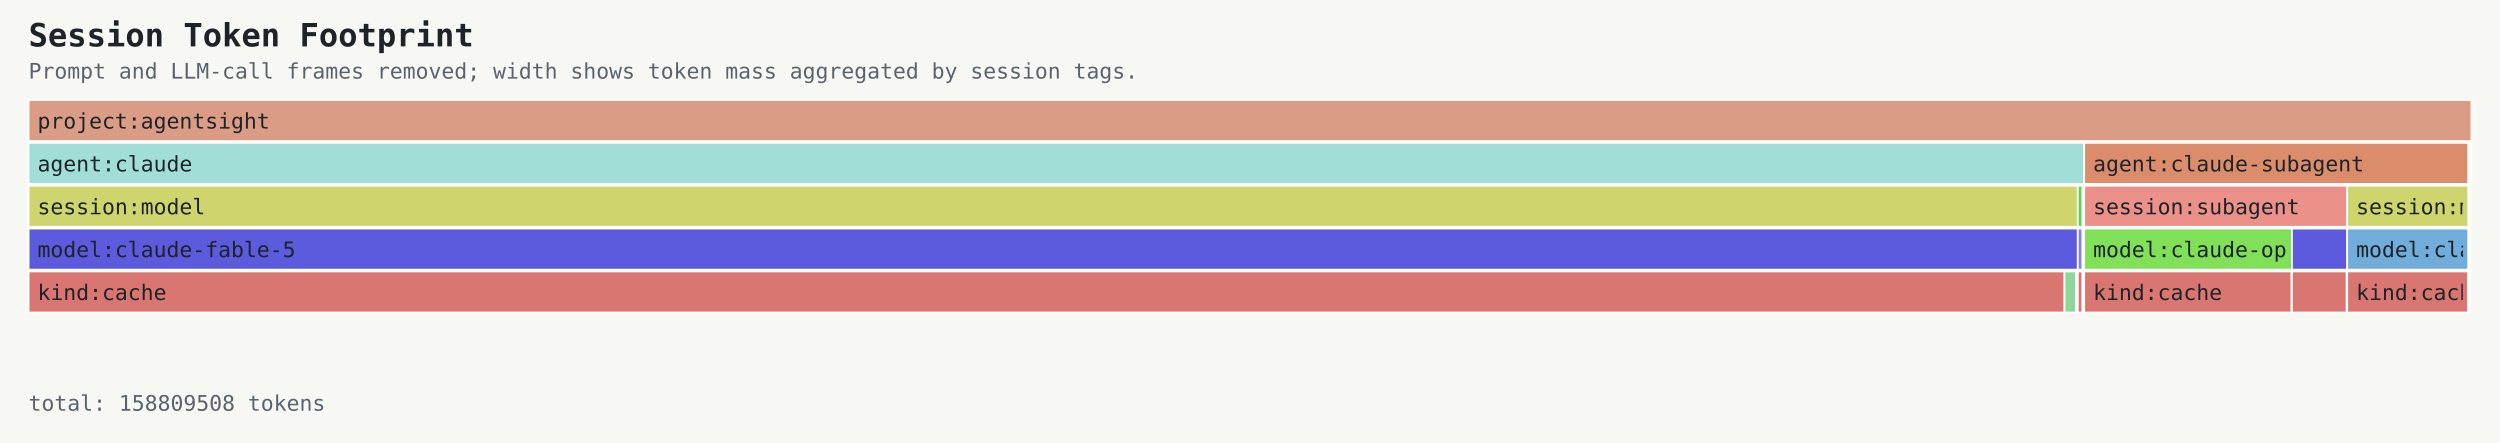
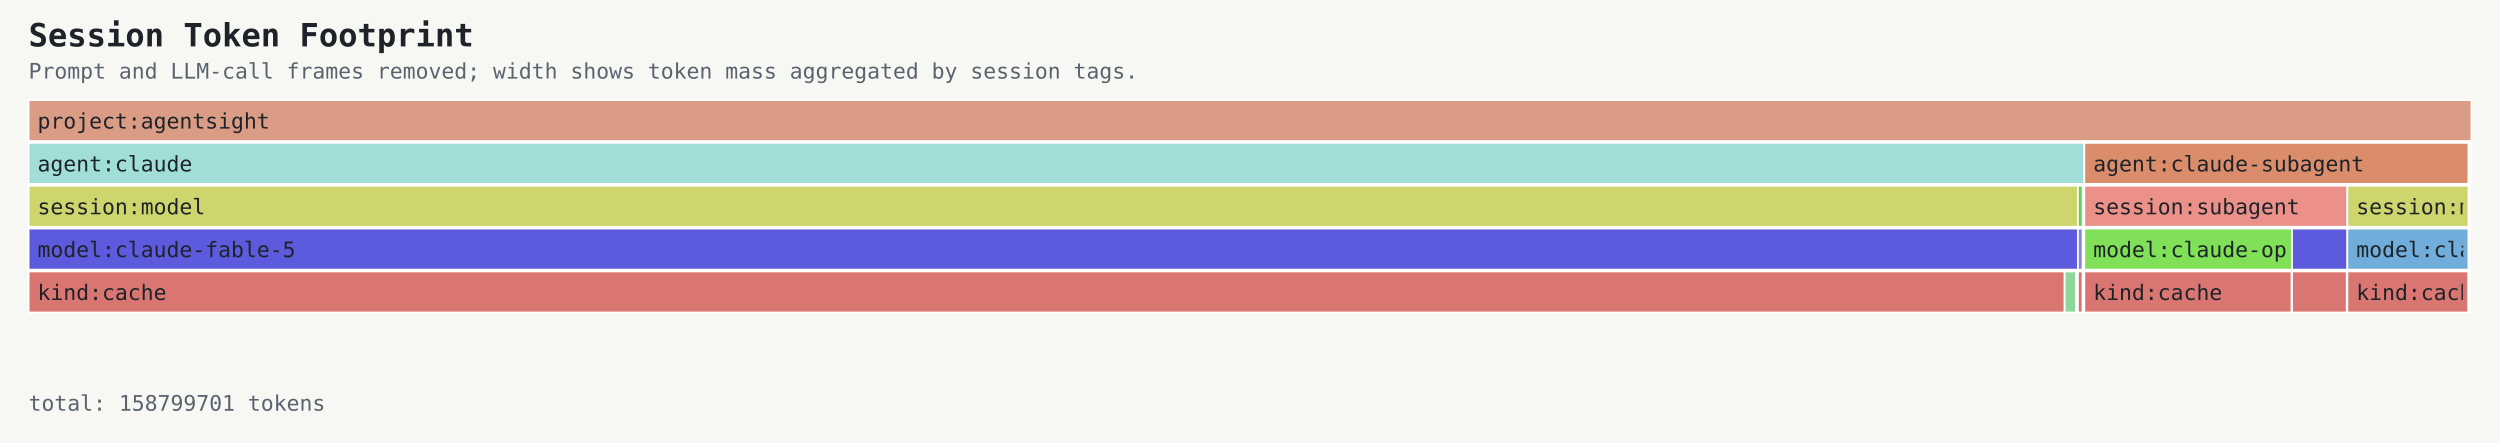
<svg xmlns="http://www.w3.org/2000/svg" width="1400" height="248" viewBox="0 0 1400 248" role="img" aria-label="Session Token Footprint">
  <style>text{font-family:ui-monospace,SFMono-Regular,Menlo,Consolas,monospace;font-size:12px;fill:#1d2329}.title{font-size:18px;font-weight:700}.sub{font-size:12px;fill:#59636e}.frame{stroke:#fff;stroke-width:1}.label{pointer-events:none}</style>
  <rect x="0" y="0" width="1400" height="248" fill="#f7f8f4" />
  <text class="title" x="16" y="26">Session Token Footprint</text>
  <text class="sub" x="16" y="44">Prompt and LLM-call frames removed; width shows token mass aggregated by session tags.</text>
  <rect class="frame" x="16.00" y="56.00" width="1368.00" height="23" fill="hsl(16 54% 69%)" />
  <clipPath id="clip0">
    <rect x="19.00" y="56.00" width="1362.00" height="23" />
  </clipPath>
  <text class="label" clip-path="url(#clip0)" x="21.00" y="72.00">project:agentsight</text>
-   <rect class="frame" x="16.00" y="80.00" width="1151.14" height="23" fill="hsl(173 48% 75%)" />
+   <rect class="frame" x="16.00" y="80.00" width="1151.21" height="23" fill="hsl(173 48% 75%)" />
  <clipPath id="clip1">
-     <rect x="19.00" y="80.00" width="1145.14" height="23" />
+     <rect x="19.00" y="80.00" width="1145.21" height="23" />
  </clipPath>
  <text class="label" clip-path="url(#clip1)" x="21.00" y="96.00">agent:claude</text>
-   <rect class="frame" x="16.00" y="104.00" width="1147.56" height="23" fill="hsl(64 56% 63%)" />
+   <rect class="frame" x="16.00" y="104.00" width="1147.63" height="23" fill="hsl(64 56% 63%)" />
  <clipPath id="clip2">
-     <rect x="19.00" y="104.00" width="1141.56" height="23" />
+     <rect x="19.00" y="104.00" width="1141.63" height="23" />
  </clipPath>
  <text class="label" clip-path="url(#clip2)" x="21.00" y="120.00">session:model</text>
-   <rect class="frame" x="16.00" y="128.00" width="1147.56" height="23" fill="hsl(241 66% 61%)" />
+   <rect class="frame" x="16.00" y="128.00" width="1147.63" height="23" fill="hsl(241 66% 61%)" />
  <clipPath id="clip3">
-     <rect x="19.00" y="128.00" width="1141.56" height="23" />
+     <rect x="19.00" y="128.00" width="1141.63" height="23" />
  </clipPath>
  <text class="label" clip-path="url(#clip3)" x="21.00" y="144.00">model:claude-fable-5</text>
-   <rect class="frame" x="16.00" y="152.00" width="1140.14" height="23" fill="hsl(3 59% 65%)" />
+   <rect class="frame" x="16.00" y="152.00" width="1140.21" height="23" fill="hsl(3 59% 65%)" />
  <clipPath id="clip4">
-     <rect x="19.00" y="152.00" width="1134.14" height="23" />
+     <rect x="19.00" y="152.00" width="1134.21" height="23" />
  </clipPath>
  <text class="label" clip-path="url(#clip4)" x="21.00" y="168.00">kind:cache</text>
-   <rect class="frame" x="1156.14" y="152.00" width="6.45" height="23" fill="hsl(128 46% 70%)" />
-   <rect class="frame" x="1162.58" y="152.00" width="0.98" height="23" fill="hsl(217 65% 74%)" />
-   <rect class="frame" x="1163.56" y="104.00" width="2.69" height="23" fill="hsl(117 56% 58%)" />
-   <rect class="frame" x="1163.56" y="128.00" width="2.69" height="23" fill="hsl(241 51% 68%)" />
-   <rect class="frame" x="1163.56" y="152.00" width="2.68" height="23" fill="hsl(3 59% 65%)" />
-   <rect class="frame" x="1166.25" y="104.00" width="0.72" height="23" fill="hsl(87 60% 75%)" />
-   <rect class="frame" x="1166.25" y="128.00" width="0.72" height="23" fill="hsl(241 51% 68%)" />
-   <rect class="frame" x="1166.25" y="152.00" width="0.72" height="23" fill="hsl(3 59% 65%)" />
-   <rect class="frame" x="1167.14" y="80.00" width="215.20" height="23" fill="hsl(18 61% 64%)" />
+   <rect class="frame" x="1156.21" y="152.00" width="6.45" height="23" fill="hsl(128 46% 70%)" />
+   <rect class="frame" x="1162.65" y="152.00" width="0.98" height="23" fill="hsl(217 65% 74%)" />
+   <rect class="frame" x="1163.63" y="104.00" width="2.69" height="23" fill="hsl(117 56% 58%)" />
+   <rect class="frame" x="1163.63" y="128.00" width="2.69" height="23" fill="hsl(241 51% 68%)" />
+   <rect class="frame" x="1163.63" y="152.00" width="2.68" height="23" fill="hsl(3 59% 65%)" />
+   <rect class="frame" x="1166.32" y="104.00" width="0.72" height="23" fill="hsl(87 60% 75%)" />
+   <rect class="frame" x="1166.32" y="128.00" width="0.72" height="23" fill="hsl(241 51% 68%)" />
+   <rect class="frame" x="1166.32" y="152.00" width="0.72" height="23" fill="hsl(3 59% 65%)" />
+   <rect class="frame" x="1167.21" y="80.00" width="215.22" height="23" fill="hsl(18 61% 64%)" />
  <clipPath id="clip5">
-     <rect x="1170.14" y="80.00" width="209.20" height="23" />
+     <rect x="1170.21" y="80.00" width="209.22" height="23" />
  </clipPath>
-   <text class="label" clip-path="url(#clip5)" x="1172.14" y="96.00">agent:claude-subagent</text>
-   <rect class="frame" x="1167.14" y="104.00" width="147.29" height="23" fill="hsl(5 71% 73%)" />
+   <text class="label" clip-path="url(#clip5)" x="1172.21" y="96.00">agent:claude-subagent</text>
+   <rect class="frame" x="1167.21" y="104.00" width="147.30" height="23" fill="hsl(5 71% 73%)" />
  <clipPath id="clip6">
-     <rect x="1170.14" y="104.00" width="141.29" height="23" />
+     <rect x="1170.21" y="104.00" width="141.30" height="23" />
  </clipPath>
-   <text class="label" clip-path="url(#clip6)" x="1172.14" y="120.00">session:subagent</text>
-   <rect class="frame" x="1167.14" y="128.00" width="116.34" height="23" fill="hsl(102 69% 61%)" />
+   <text class="label" clip-path="url(#clip6)" x="1172.21" y="120.00">session:subagent</text>
+   <rect class="frame" x="1167.21" y="128.00" width="116.34" height="23" fill="hsl(102 69% 61%)" />
  <clipPath id="clip7">
-     <rect x="1170.14" y="128.00" width="110.34" height="23" />
+     <rect x="1170.21" y="128.00" width="110.34" height="23" />
  </clipPath>
-   <text class="label" clip-path="url(#clip7)" x="1172.14" y="144.00">model:claude-opus-4-8</text>
-   <rect class="frame" x="1167.14" y="152.00" width="116.03" height="23" fill="hsl(3 59% 65%)" />
+   <text class="label" clip-path="url(#clip7)" x="1172.21" y="144.00">model:claude-opus-4-8</text>
+   <rect class="frame" x="1167.21" y="152.00" width="116.03" height="23" fill="hsl(3 59% 65%)" />
  <clipPath id="clip8">
-     <rect x="1170.14" y="152.00" width="110.03" height="23" />
+     <rect x="1170.21" y="152.00" width="110.03" height="23" />
  </clipPath>
-   <text class="label" clip-path="url(#clip8)" x="1172.14" y="168.00">kind:cache</text>
-   <rect class="frame" x="1283.48" y="128.00" width="30.96" height="23" fill="hsl(241 66% 61%)" />
-   <rect class="frame" x="1283.48" y="152.00" width="30.60" height="23" fill="hsl(3 59% 65%)" />
-   <rect class="frame" x="1314.44" y="104.00" width="67.91" height="23" fill="hsl(64 56% 63%)" />
+   <text class="label" clip-path="url(#clip8)" x="1172.21" y="168.00">kind:cache</text>
+   <rect class="frame" x="1283.56" y="128.00" width="30.96" height="23" fill="hsl(241 66% 61%)" />
+   <rect class="frame" x="1283.56" y="152.00" width="30.60" height="23" fill="hsl(3 59% 65%)" />
+   <rect class="frame" x="1314.52" y="104.00" width="67.91" height="23" fill="hsl(64 56% 63%)" />
  <clipPath id="clip9">
-     <rect x="1317.44" y="104.00" width="61.91" height="23" />
+     <rect x="1317.52" y="104.00" width="61.91" height="23" />
  </clipPath>
-   <text class="label" clip-path="url(#clip9)" x="1319.44" y="120.00">session:model</text>
-   <rect class="frame" x="1314.44" y="128.00" width="67.91" height="23" fill="hsl(206 59% 65%)" />
+   <text class="label" clip-path="url(#clip9)" x="1319.52" y="120.00">session:model</text>
+   <rect class="frame" x="1314.52" y="128.00" width="67.91" height="23" fill="hsl(206 59% 65%)" />
  <clipPath id="clip10">
-     <rect x="1317.44" y="128.00" width="61.91" height="23" />
+     <rect x="1317.52" y="128.00" width="61.91" height="23" />
  </clipPath>
-   <text class="label" clip-path="url(#clip10)" x="1319.44" y="144.00">model:claude-haiku-4-5-20251001</text>
-   <rect class="frame" x="1314.44" y="152.00" width="67.71" height="23" fill="hsl(3 59% 65%)" />
+   <text class="label" clip-path="url(#clip10)" x="1319.52" y="144.00">model:claude-haiku-4-5-20251001</text>
+   <rect class="frame" x="1314.52" y="152.00" width="67.71" height="23" fill="hsl(3 59% 65%)" />
  <clipPath id="clip11">
-     <rect x="1317.44" y="152.00" width="61.71" height="23" />
+     <rect x="1317.52" y="152.00" width="61.71" height="23" />
  </clipPath>
-   <text class="label" clip-path="url(#clip11)" x="1319.44" y="168.00">kind:cache</text>
-   <rect class="frame" x="1382.35" y="80.00" width="0.94" height="23" fill="hsl(245 55% 59%)" />
-   <rect class="frame" x="1382.35" y="104.00" width="0.82" height="23" fill="hsl(33 60% 58%)" />
-   <rect class="frame" x="1382.35" y="128.00" width="0.82" height="23" fill="hsl(73 55% 68%)" />
-   <rect class="frame" x="1382.35" y="152.00" width="0.82" height="23" fill="hsl(117 73% 58%)" />
-   <rect class="frame" x="1383.29" y="80.00" width="0.71" height="23" fill="hsl(196 72% 70%)" />
-   <text class="sub" x="16" y="230">total: 158809508 tokens</text>
+   <text class="label" clip-path="url(#clip11)" x="1319.52" y="168.00">kind:cache</text>
+   <rect class="frame" x="1382.43" y="80.00" width="0.96" height="23" fill="hsl(245 55% 59%)" />
+   <rect class="frame" x="1382.43" y="104.00" width="0.82" height="23" fill="hsl(33 60% 58%)" />
+   <rect class="frame" x="1382.43" y="128.00" width="0.82" height="23" fill="hsl(73 55% 68%)" />
+   <rect class="frame" x="1382.43" y="152.00" width="0.82" height="23" fill="hsl(117 73% 58%)" />
+   <rect class="frame" x="1383.39" y="80.00" width="0.61" height="23" fill="hsl(196 72% 70%)" />
+   <text class="sub" x="16" y="230">total: 158799701 tokens</text>
</svg>
